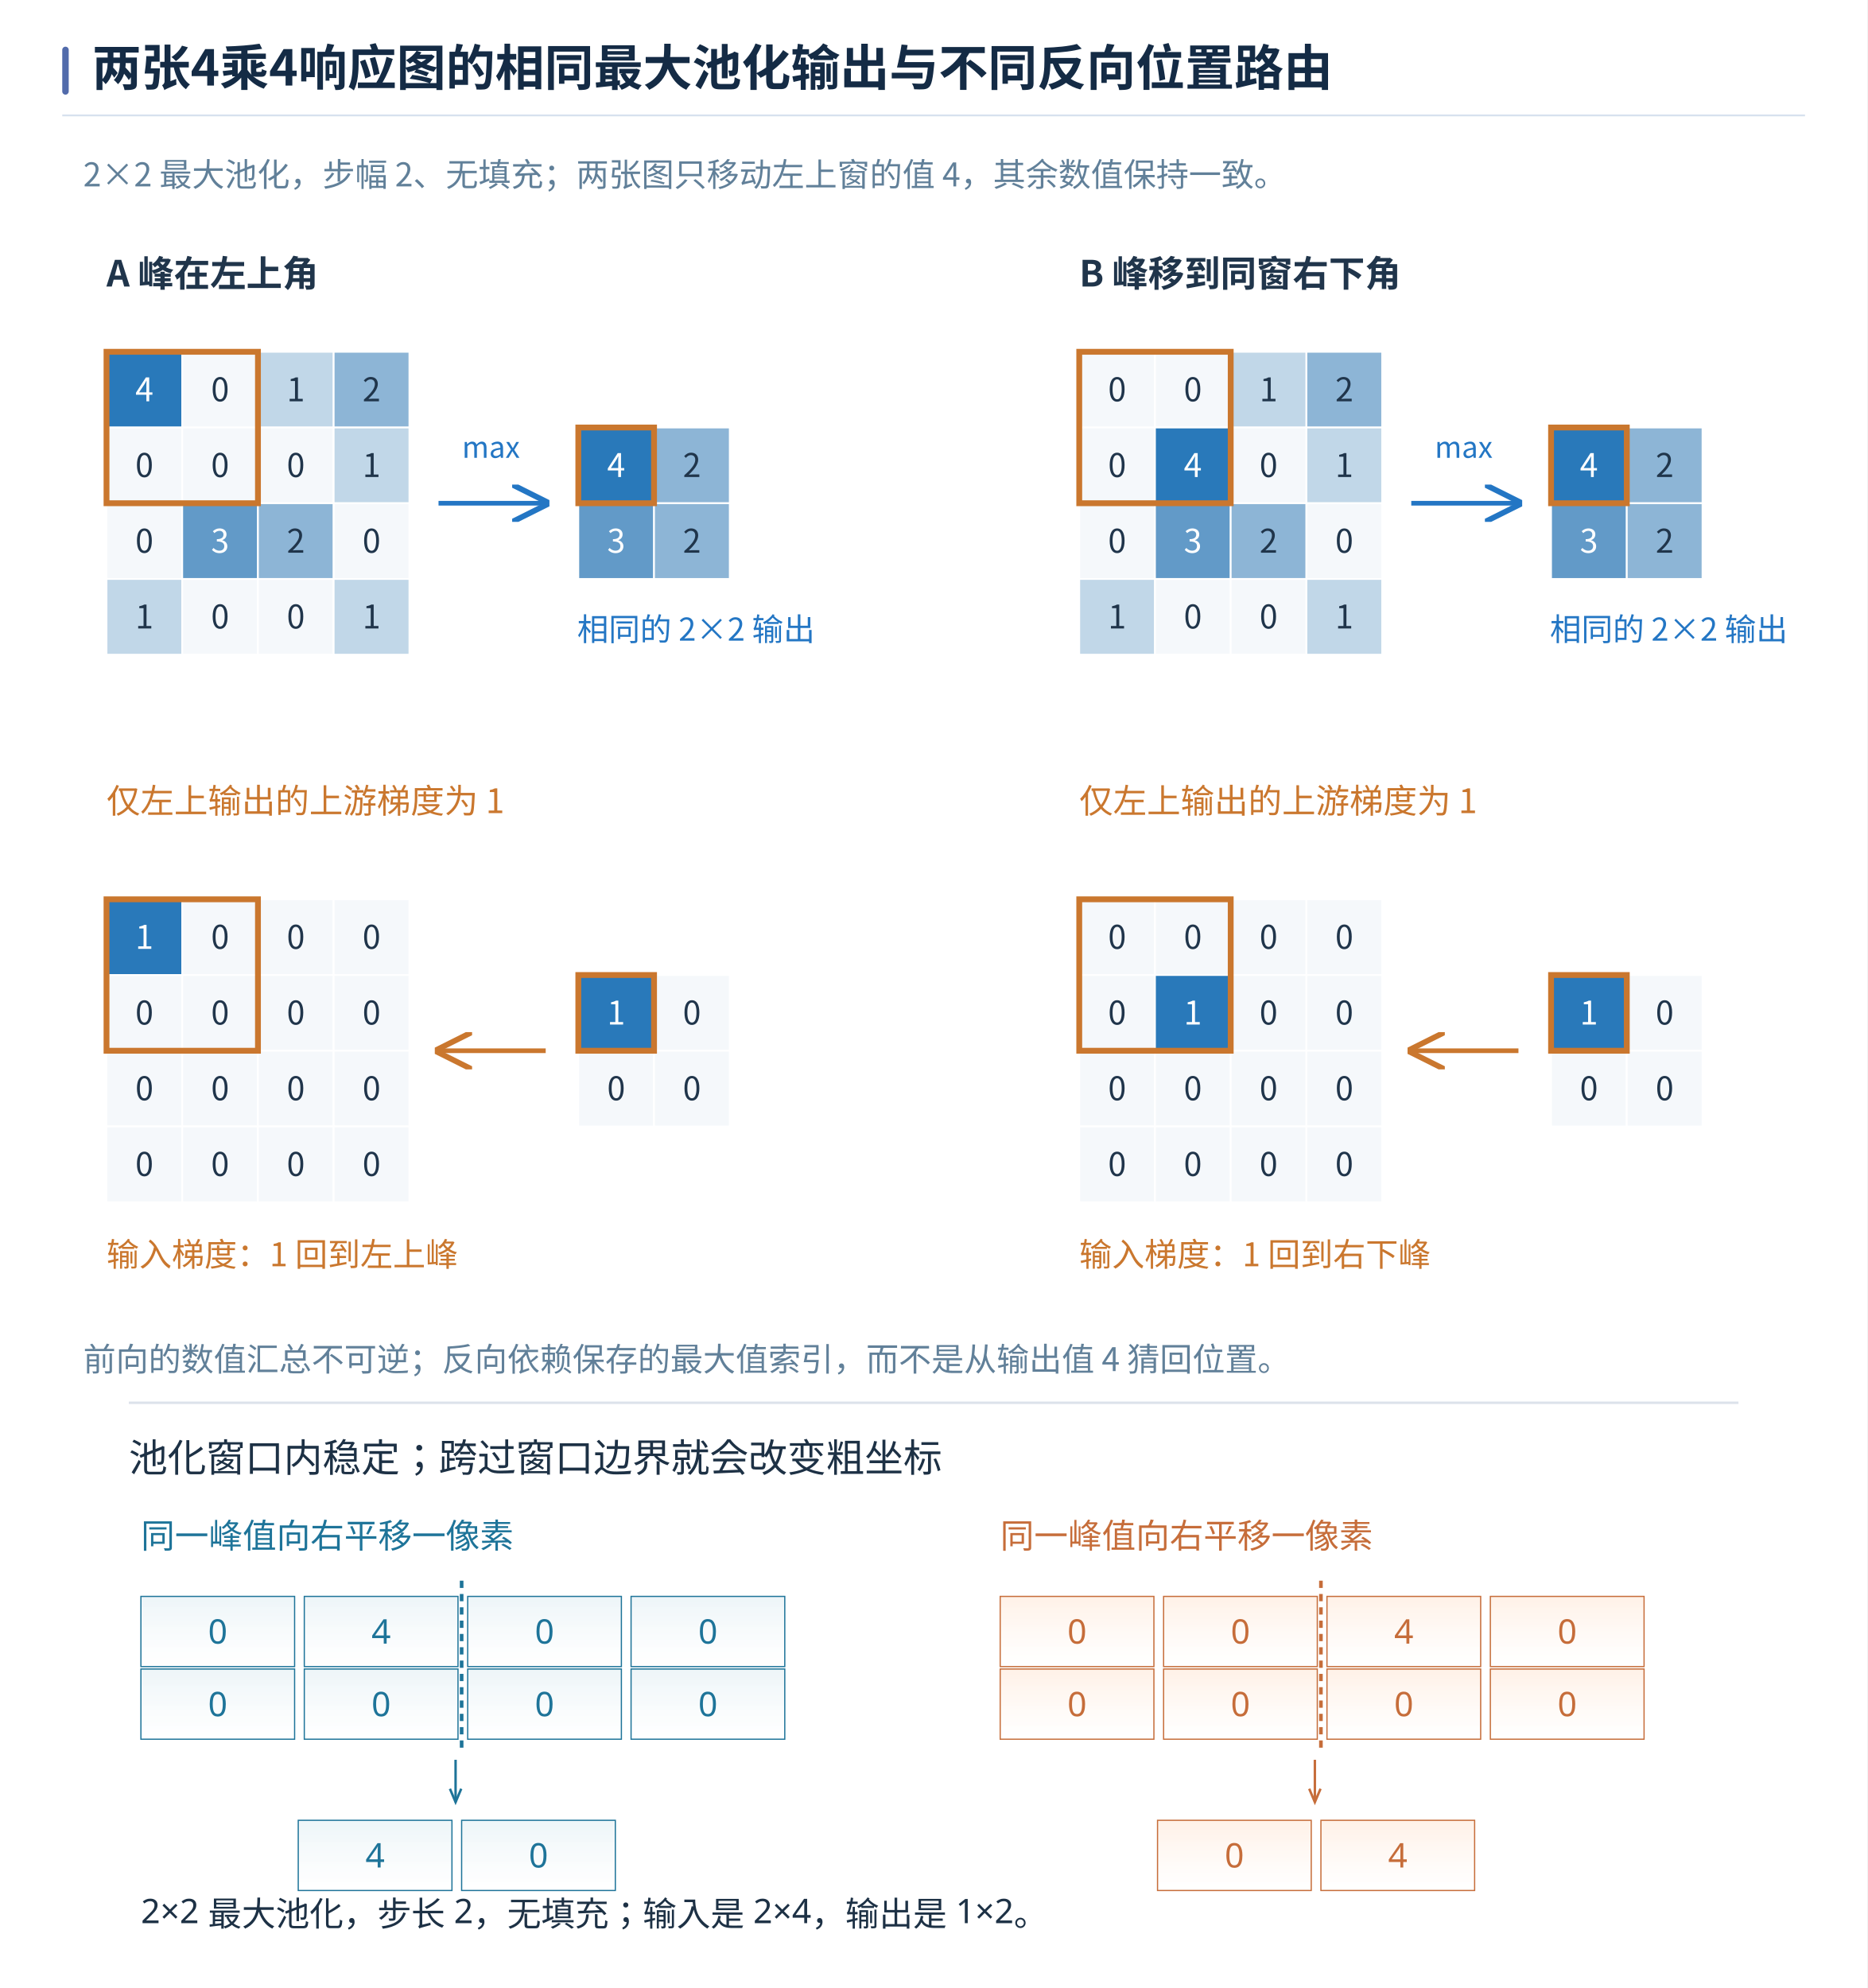
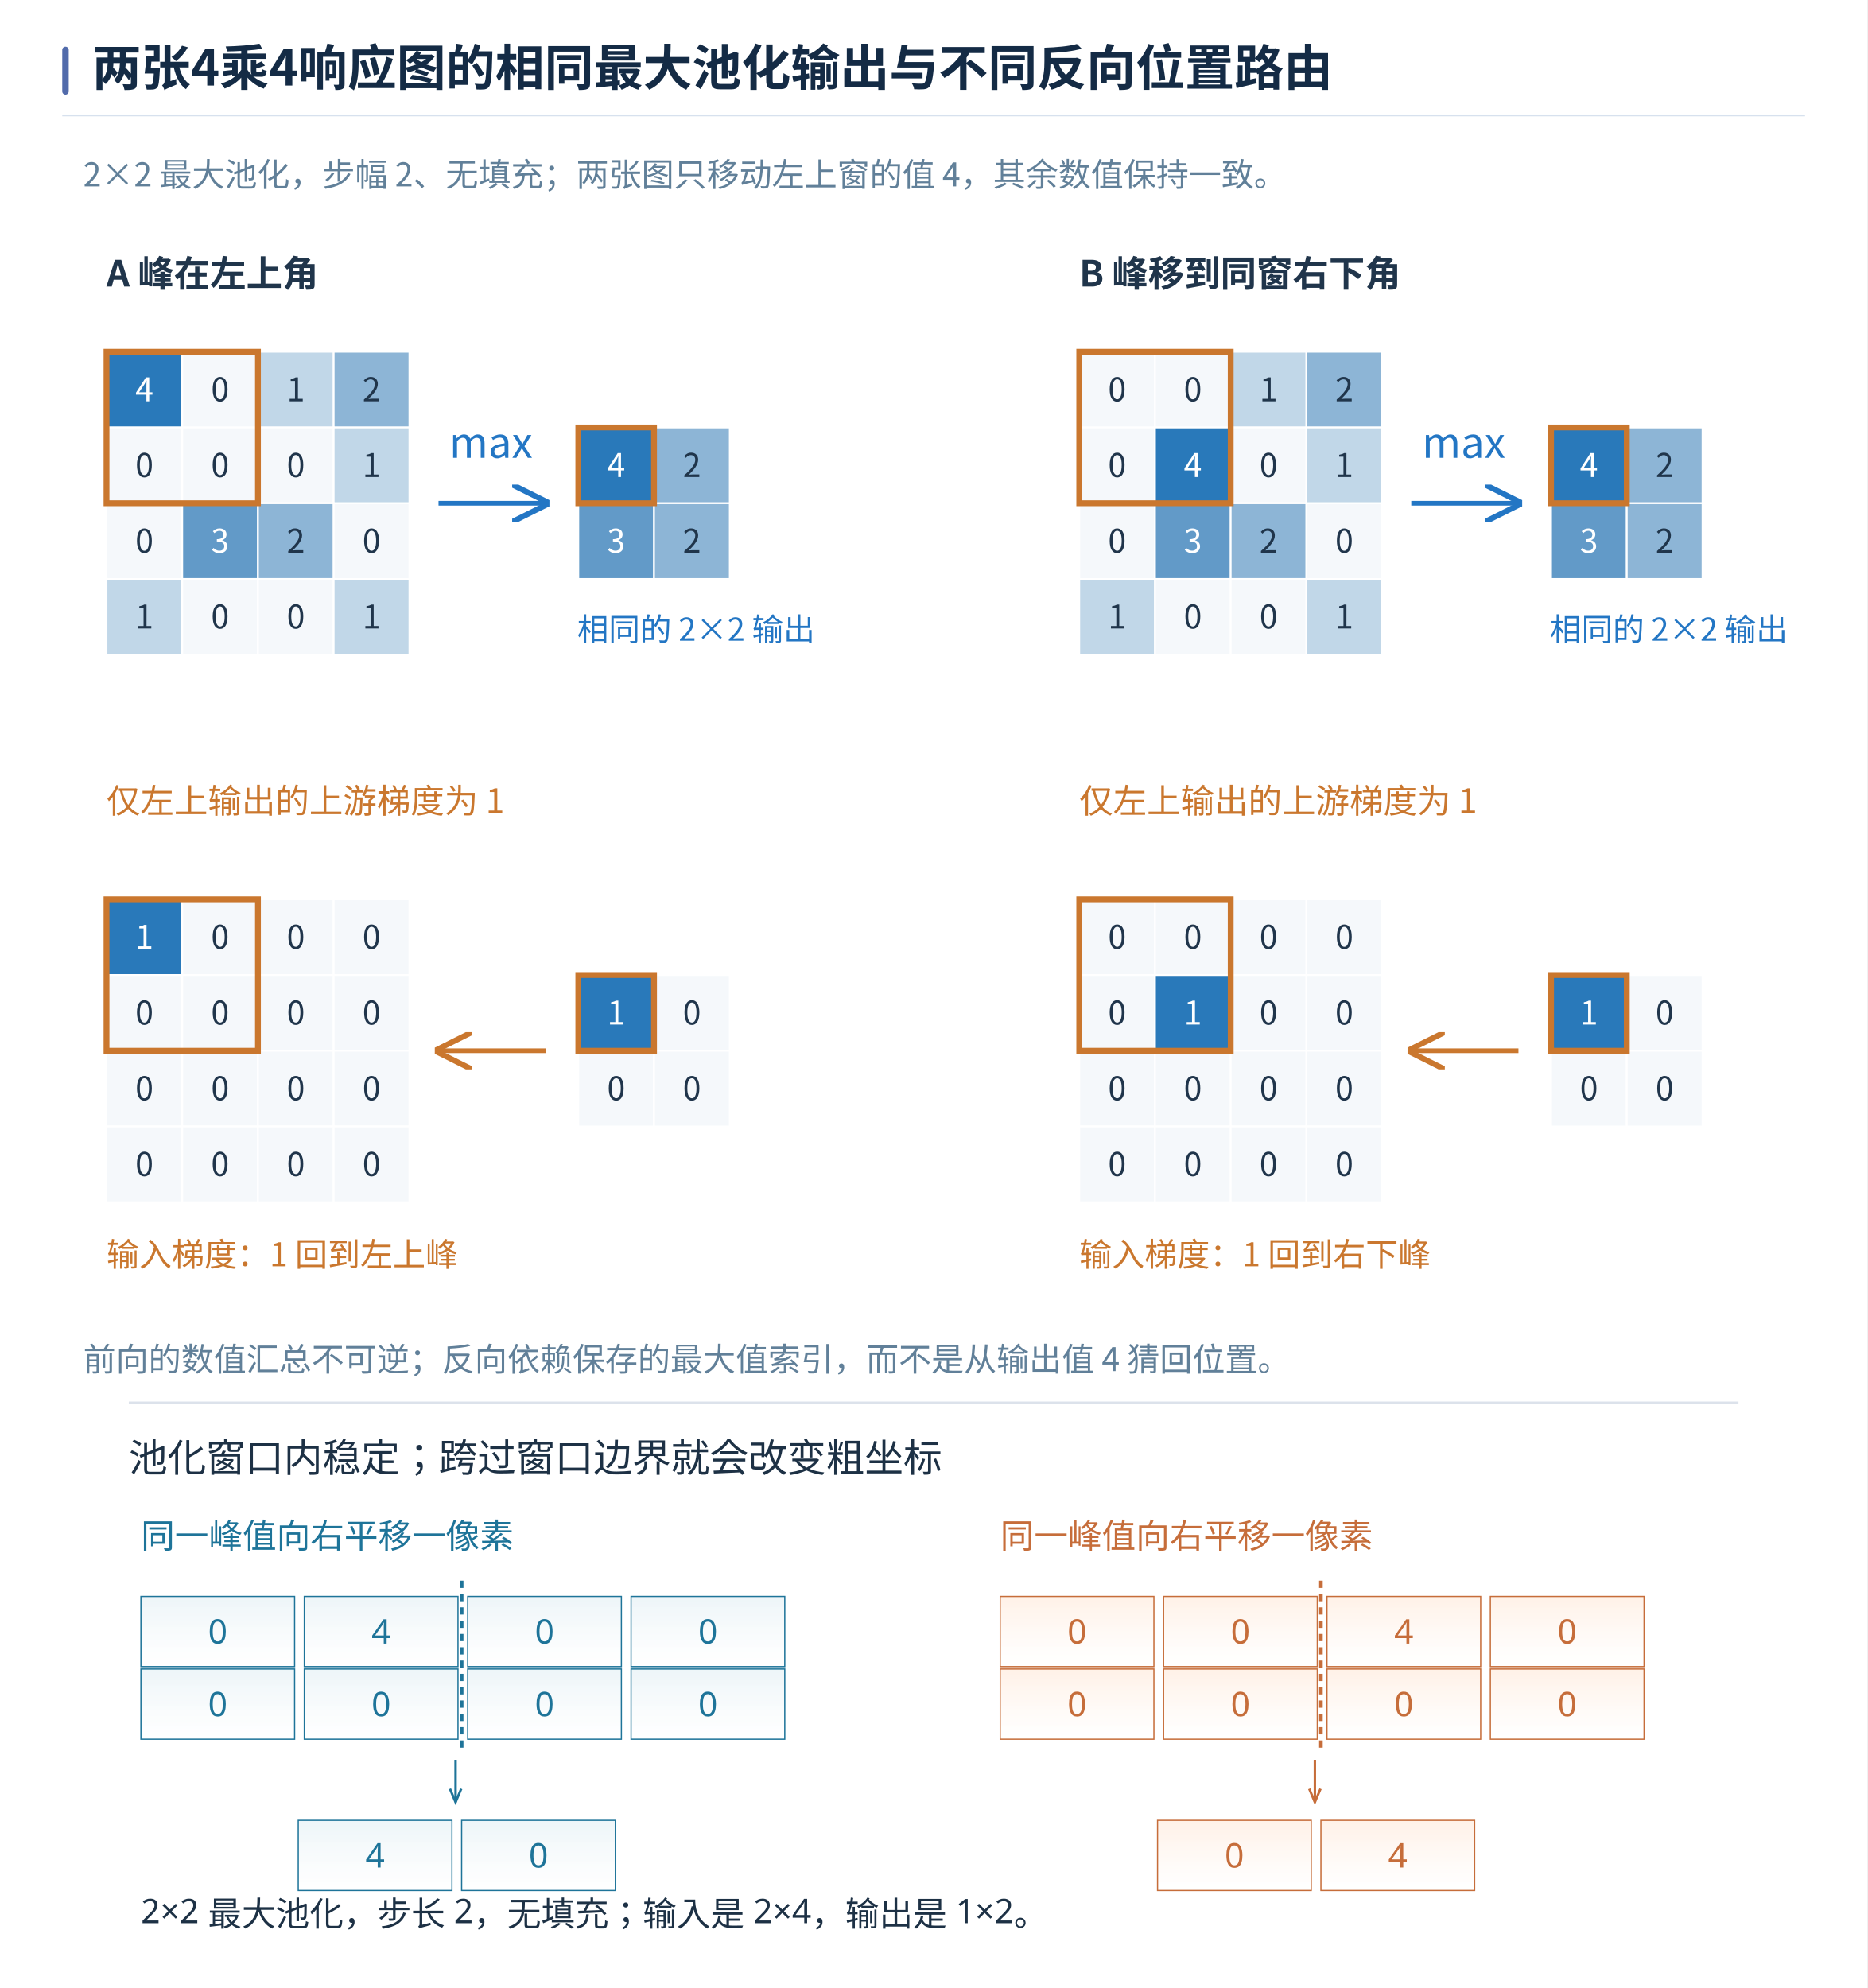
<svg xmlns="http://www.w3.org/2000/svg" width="1440" height="1533.166" viewBox="0 0 1440 1533.166" role="img" aria-labelledby="book-plate-title">
  <rect width="1440" height="1533.166" fill="#ffffff" />
  <g font-family="Microsoft YaHei, Noto Sans CJK SC, Arial, sans-serif">
    <rect x="48" y="36" width="5" height="37" rx="2.5" fill="#526bab" />
    <text x="71" y="66" font-size="38" font-weight="700" fill="#142b45">两张4乘4响应图的相同最大池化输出与不同反向位置路由</text>
    <path d="M48 89 H1392" stroke="#d7e1ee" stroke-width="1.4" />
  </g>
  <svg width="1344" height="1391.166" viewBox="0 0 1496 1548.5" role="img" x="48" y="106" overflow="hidden">
    <defs>
      <linearGradient id="book-wash-edf5f8" x1="0" y1="0" x2="0" y2="1">
        <stop offset="0" stop-color="#edf5f8" />
        <stop offset="1" stop-color="#ffffff" stop-opacity=".64" />
      </linearGradient>
      <linearGradient id="book-wash-fff1e7" x1="0" y1="0" x2="0" y2="1">
        <stop offset="0" stop-color="#fff1e7" />
        <stop offset="1" stop-color="#ffffff" stop-opacity=".64" />
      </linearGradient>
    </defs>
    <svg width="1496" height="1081" viewBox="42 71 1496 1081" role="img">
      <rect x="42" y="71" width="1496" height="1081" fill="#ffffff" />
      <rect width="1700" height="1180" fill="white" />
      <defs>
        <marker id="arrow-b" viewBox="0 0 10 10" refX="9" refY="5" markerWidth="8" markerHeight="8" orient="auto">
          <path d="M0,0 L10,5 L0,10" fill="none" stroke="#2376c4" stroke-width="1.5" />
        </marker>
        <marker id="arrow-o" viewBox="0 0 10 10" refX="9" refY="5" markerWidth="8" markerHeight="8" orient="auto">
          <path d="M0,0 L10,5 L0,10" fill="none" stroke="#ca772e" stroke-width="1.5" />
        </marker>
      </defs>
      <g font-family="Microsoft YaHei,Noto Sans CJK SC,sans-serif" fill="#20354b">
        <text x="60.00" y="113.00" font-size="28" fill="#618099" text-anchor="start" font-weight="normal">2×2 最大池化，步幅 2、无填充；两张图只移动左上窗的值 4，其余数值保持一致。</text>
        <text x="80.00" y="199.00" font-size="31" fill="#20354b" text-anchor="start" font-weight="bold">A  峰在左上角</text>
        <rect x="80" y="255" width="65" height="65" fill="#2979ba" stroke="white" stroke-width="1.5" />
        <text x="112.50" y="297.50" font-size="28" fill="white" text-anchor="middle" font-weight="normal">4</text>
        <rect x="145" y="255" width="65" height="65" fill="#f5f8fb" stroke="white" stroke-width="1.5" />
        <text x="177.50" y="297.50" font-size="28" fill="#20354b" text-anchor="middle" font-weight="normal">0</text>
        <rect x="210" y="255" width="65" height="65" fill="#c1d7e8" stroke="white" stroke-width="1.5" />
        <text x="242.50" y="297.50" font-size="28" fill="#20354b" text-anchor="middle" font-weight="normal">1</text>
        <rect x="275" y="255" width="65" height="65" fill="#8db5d6" stroke="white" stroke-width="1.5" />
        <text x="307.50" y="297.50" font-size="28" fill="#20354b" text-anchor="middle" font-weight="normal">2</text>
        <rect x="80" y="320" width="65" height="65" fill="#f5f8fb" stroke="white" stroke-width="1.5" />
        <text x="112.50" y="362.50" font-size="28" fill="#20354b" text-anchor="middle" font-weight="normal">0</text>
        <rect x="145" y="320" width="65" height="65" fill="#f5f8fb" stroke="white" stroke-width="1.5" />
        <text x="177.50" y="362.50" font-size="28" fill="#20354b" text-anchor="middle" font-weight="normal">0</text>
        <rect x="210" y="320" width="65" height="65" fill="#f5f8fb" stroke="white" stroke-width="1.5" />
        <text x="242.50" y="362.50" font-size="28" fill="#20354b" text-anchor="middle" font-weight="normal">0</text>
        <rect x="275" y="320" width="65" height="65" fill="#c1d7e8" stroke="white" stroke-width="1.5" />
        <text x="307.50" y="362.50" font-size="28" fill="#20354b" text-anchor="middle" font-weight="normal">1</text>
        <rect x="80" y="385" width="65" height="65" fill="#f5f8fb" stroke="white" stroke-width="1.5" />
        <text x="112.50" y="427.50" font-size="28" fill="#20354b" text-anchor="middle" font-weight="normal">0</text>
        <rect x="145" y="385" width="65" height="65" fill="#629ac8" stroke="white" stroke-width="1.5" />
        <text x="177.50" y="427.50" font-size="28" fill="white" text-anchor="middle" font-weight="normal">3</text>
        <rect x="210" y="385" width="65" height="65" fill="#8db5d6" stroke="white" stroke-width="1.5" />
        <text x="242.50" y="427.50" font-size="28" fill="#20354b" text-anchor="middle" font-weight="normal">2</text>
        <rect x="275" y="385" width="65" height="65" fill="#f5f8fb" stroke="white" stroke-width="1.5" />
        <text x="307.50" y="427.50" font-size="28" fill="#20354b" text-anchor="middle" font-weight="normal">0</text>
        <rect x="80" y="450" width="65" height="65" fill="#c1d7e8" stroke="white" stroke-width="1.5" />
        <text x="112.50" y="492.50" font-size="28" fill="#20354b" text-anchor="middle" font-weight="normal">1</text>
        <rect x="145" y="450" width="65" height="65" fill="#f5f8fb" stroke="white" stroke-width="1.5" />
        <text x="177.50" y="492.50" font-size="28" fill="#20354b" text-anchor="middle" font-weight="normal">0</text>
        <rect x="210" y="450" width="65" height="65" fill="#f5f8fb" stroke="white" stroke-width="1.5" />
        <text x="242.50" y="492.50" font-size="28" fill="#20354b" text-anchor="middle" font-weight="normal">0</text>
        <rect x="275" y="450" width="65" height="65" fill="#c1d7e8" stroke="white" stroke-width="1.5" />
        <text x="307.50" y="492.50" font-size="28" fill="#20354b" text-anchor="middle" font-weight="normal">1</text>
        <rect x="80" y="255" width="130" height="130" fill="none" stroke="#ca772e" stroke-width="5" />
        <rect x="485" y="320" width="65" height="65" fill="#2979ba" stroke="white" stroke-width="1.5" />
        <text x="517.50" y="362.50" font-size="28" fill="white" text-anchor="middle" font-weight="normal">4</text>
        <rect x="550" y="320" width="65" height="65" fill="#8db5d6" stroke="white" stroke-width="1.5" />
        <text x="582.50" y="362.50" font-size="28" fill="#20354b" text-anchor="middle" font-weight="normal">2</text>
        <rect x="485" y="385" width="65" height="65" fill="#629ac8" stroke="white" stroke-width="1.5" />
        <text x="517.50" y="427.50" font-size="28" fill="white" text-anchor="middle" font-weight="normal">3</text>
        <rect x="550" y="385" width="65" height="65" fill="#8db5d6" stroke="white" stroke-width="1.5" />
        <text x="582.50" y="427.50" font-size="28" fill="#20354b" text-anchor="middle" font-weight="normal">2</text>
        <rect x="485" y="320" width="65" height="65" fill="none" stroke="#ca772e" stroke-width="5" />
        <line x1="365" y1="385" x2="457" y2="385" stroke="#2376c4" stroke-width="4" marker-end="url(#arrow-b)" />
-         <text x="410.00" y="346.00" font-size="25" fill="#2376c4" text-anchor="middle" font-weight="normal">max</text>
+         <text x="410.00" y="346.00" font-size="36" fill="#2376c4" text-anchor="middle" font-weight="normal">max</text>
        <text x="484.00" y="503.00" font-size="27" fill="#2376c4" text-anchor="start" font-weight="normal">相同的 2×2 输出</text>
        <text x="80.00" y="651.00" font-size="29" fill="#ca772e" text-anchor="start" font-weight="normal">仅左上输出的上游梯度为 1</text>
        <rect x="80" y="725" width="65" height="65" fill="#2979ba" stroke="white" stroke-width="1.5" />
        <text x="112.50" y="767.50" font-size="28" fill="white" text-anchor="middle" font-weight="normal">1</text>
        <rect x="145" y="725" width="65" height="65" fill="#f5f8fb" stroke="white" stroke-width="1.5" />
        <text x="177.50" y="767.50" font-size="28" fill="#20354b" text-anchor="middle" font-weight="normal">0</text>
        <rect x="210" y="725" width="65" height="65" fill="#f5f8fb" stroke="white" stroke-width="1.5" />
        <text x="242.50" y="767.50" font-size="28" fill="#20354b" text-anchor="middle" font-weight="normal">0</text>
        <rect x="275" y="725" width="65" height="65" fill="#f5f8fb" stroke="white" stroke-width="1.5" />
        <text x="307.50" y="767.50" font-size="28" fill="#20354b" text-anchor="middle" font-weight="normal">0</text>
        <rect x="80" y="790" width="65" height="65" fill="#f5f8fb" stroke="white" stroke-width="1.5" />
        <text x="112.50" y="832.50" font-size="28" fill="#20354b" text-anchor="middle" font-weight="normal">0</text>
        <rect x="145" y="790" width="65" height="65" fill="#f5f8fb" stroke="white" stroke-width="1.5" />
        <text x="177.50" y="832.50" font-size="28" fill="#20354b" text-anchor="middle" font-weight="normal">0</text>
        <rect x="210" y="790" width="65" height="65" fill="#f5f8fb" stroke="white" stroke-width="1.5" />
        <text x="242.50" y="832.50" font-size="28" fill="#20354b" text-anchor="middle" font-weight="normal">0</text>
        <rect x="275" y="790" width="65" height="65" fill="#f5f8fb" stroke="white" stroke-width="1.5" />
        <text x="307.50" y="832.50" font-size="28" fill="#20354b" text-anchor="middle" font-weight="normal">0</text>
        <rect x="80" y="855" width="65" height="65" fill="#f5f8fb" stroke="white" stroke-width="1.5" />
        <text x="112.50" y="897.50" font-size="28" fill="#20354b" text-anchor="middle" font-weight="normal">0</text>
        <rect x="145" y="855" width="65" height="65" fill="#f5f8fb" stroke="white" stroke-width="1.5" />
        <text x="177.50" y="897.50" font-size="28" fill="#20354b" text-anchor="middle" font-weight="normal">0</text>
        <rect x="210" y="855" width="65" height="65" fill="#f5f8fb" stroke="white" stroke-width="1.5" />
        <text x="242.50" y="897.50" font-size="28" fill="#20354b" text-anchor="middle" font-weight="normal">0</text>
        <rect x="275" y="855" width="65" height="65" fill="#f5f8fb" stroke="white" stroke-width="1.5" />
        <text x="307.50" y="897.50" font-size="28" fill="#20354b" text-anchor="middle" font-weight="normal">0</text>
        <rect x="80" y="920" width="65" height="65" fill="#f5f8fb" stroke="white" stroke-width="1.5" />
        <text x="112.50" y="962.50" font-size="28" fill="#20354b" text-anchor="middle" font-weight="normal">0</text>
        <rect x="145" y="920" width="65" height="65" fill="#f5f8fb" stroke="white" stroke-width="1.5" />
        <text x="177.50" y="962.50" font-size="28" fill="#20354b" text-anchor="middle" font-weight="normal">0</text>
        <rect x="210" y="920" width="65" height="65" fill="#f5f8fb" stroke="white" stroke-width="1.5" />
        <text x="242.50" y="962.50" font-size="28" fill="#20354b" text-anchor="middle" font-weight="normal">0</text>
        <rect x="275" y="920" width="65" height="65" fill="#f5f8fb" stroke="white" stroke-width="1.5" />
        <text x="307.50" y="962.50" font-size="28" fill="#20354b" text-anchor="middle" font-weight="normal">0</text>
        <rect x="80" y="725" width="130" height="130" fill="none" stroke="#ca772e" stroke-width="5" />
        <rect x="485" y="790" width="65" height="65" fill="#2979ba" stroke="white" stroke-width="1.5" />
        <text x="517.50" y="832.50" font-size="28" fill="white" text-anchor="middle" font-weight="normal">1</text>
        <rect x="550" y="790" width="65" height="65" fill="#f5f8fb" stroke="white" stroke-width="1.5" />
        <text x="582.50" y="832.50" font-size="28" fill="#20354b" text-anchor="middle" font-weight="normal">0</text>
        <rect x="485" y="855" width="65" height="65" fill="#f5f8fb" stroke="white" stroke-width="1.5" />
        <text x="517.50" y="897.50" font-size="28" fill="#20354b" text-anchor="middle" font-weight="normal">0</text>
        <rect x="550" y="855" width="65" height="65" fill="#f5f8fb" stroke="white" stroke-width="1.5" />
        <text x="582.50" y="897.50" font-size="28" fill="#20354b" text-anchor="middle" font-weight="normal">0</text>
        <rect x="485" y="790" width="65" height="65" fill="none" stroke="#ca772e" stroke-width="5" />
        <line x1="457" y1="855" x2="365" y2="855" stroke="#ca772e" stroke-width="4" marker-end="url(#arrow-o)" />
        <text x="80.00" y="1040.00" font-size="28" fill="#ca772e" text-anchor="start" font-weight="normal">输入梯度：1 回到左上峰</text>
        <text x="915.00" y="199.00" font-size="31" fill="#20354b" text-anchor="start" font-weight="bold">B  峰移到同窗右下角</text>
        <rect x="915" y="255" width="65" height="65" fill="#f5f8fb" stroke="white" stroke-width="1.5" />
        <text x="947.50" y="297.50" font-size="28" fill="#20354b" text-anchor="middle" font-weight="normal">0</text>
        <rect x="980" y="255" width="65" height="65" fill="#f5f8fb" stroke="white" stroke-width="1.5" />
        <text x="1012.50" y="297.50" font-size="28" fill="#20354b" text-anchor="middle" font-weight="normal">0</text>
        <rect x="1045" y="255" width="65" height="65" fill="#c1d7e8" stroke="white" stroke-width="1.5" />
        <text x="1077.50" y="297.50" font-size="28" fill="#20354b" text-anchor="middle" font-weight="normal">1</text>
        <rect x="1110" y="255" width="65" height="65" fill="#8db5d6" stroke="white" stroke-width="1.5" />
        <text x="1142.50" y="297.50" font-size="28" fill="#20354b" text-anchor="middle" font-weight="normal">2</text>
        <rect x="915" y="320" width="65" height="65" fill="#f5f8fb" stroke="white" stroke-width="1.5" />
        <text x="947.50" y="362.50" font-size="28" fill="#20354b" text-anchor="middle" font-weight="normal">0</text>
        <rect x="980" y="320" width="65" height="65" fill="#2979ba" stroke="white" stroke-width="1.5" />
        <text x="1012.50" y="362.50" font-size="28" fill="white" text-anchor="middle" font-weight="normal">4</text>
        <rect x="1045" y="320" width="65" height="65" fill="#f5f8fb" stroke="white" stroke-width="1.5" />
        <text x="1077.50" y="362.50" font-size="28" fill="#20354b" text-anchor="middle" font-weight="normal">0</text>
        <rect x="1110" y="320" width="65" height="65" fill="#c1d7e8" stroke="white" stroke-width="1.5" />
        <text x="1142.50" y="362.50" font-size="28" fill="#20354b" text-anchor="middle" font-weight="normal">1</text>
        <rect x="915" y="385" width="65" height="65" fill="#f5f8fb" stroke="white" stroke-width="1.5" />
        <text x="947.50" y="427.50" font-size="28" fill="#20354b" text-anchor="middle" font-weight="normal">0</text>
        <rect x="980" y="385" width="65" height="65" fill="#629ac8" stroke="white" stroke-width="1.5" />
        <text x="1012.50" y="427.50" font-size="28" fill="white" text-anchor="middle" font-weight="normal">3</text>
        <rect x="1045" y="385" width="65" height="65" fill="#8db5d6" stroke="white" stroke-width="1.5" />
        <text x="1077.50" y="427.50" font-size="28" fill="#20354b" text-anchor="middle" font-weight="normal">2</text>
        <rect x="1110" y="385" width="65" height="65" fill="#f5f8fb" stroke="white" stroke-width="1.5" />
        <text x="1142.50" y="427.50" font-size="28" fill="#20354b" text-anchor="middle" font-weight="normal">0</text>
        <rect x="915" y="450" width="65" height="65" fill="#c1d7e8" stroke="white" stroke-width="1.5" />
        <text x="947.50" y="492.50" font-size="28" fill="#20354b" text-anchor="middle" font-weight="normal">1</text>
        <rect x="980" y="450" width="65" height="65" fill="#f5f8fb" stroke="white" stroke-width="1.5" />
        <text x="1012.50" y="492.50" font-size="28" fill="#20354b" text-anchor="middle" font-weight="normal">0</text>
        <rect x="1045" y="450" width="65" height="65" fill="#f5f8fb" stroke="white" stroke-width="1.5" />
        <text x="1077.50" y="492.50" font-size="28" fill="#20354b" text-anchor="middle" font-weight="normal">0</text>
        <rect x="1110" y="450" width="65" height="65" fill="#c1d7e8" stroke="white" stroke-width="1.5" />
        <text x="1142.50" y="492.50" font-size="28" fill="#20354b" text-anchor="middle" font-weight="normal">1</text>
        <rect x="915" y="255" width="130" height="130" fill="none" stroke="#ca772e" stroke-width="5" />
        <rect x="1320" y="320" width="65" height="65" fill="#2979ba" stroke="white" stroke-width="1.5" />
        <text x="1352.50" y="362.50" font-size="28" fill="white" text-anchor="middle" font-weight="normal">4</text>
        <rect x="1385" y="320" width="65" height="65" fill="#8db5d6" stroke="white" stroke-width="1.5" />
        <text x="1417.50" y="362.50" font-size="28" fill="#20354b" text-anchor="middle" font-weight="normal">2</text>
        <rect x="1320" y="385" width="65" height="65" fill="#629ac8" stroke="white" stroke-width="1.5" />
        <text x="1352.50" y="427.50" font-size="28" fill="white" text-anchor="middle" font-weight="normal">3</text>
        <rect x="1385" y="385" width="65" height="65" fill="#8db5d6" stroke="white" stroke-width="1.5" />
        <text x="1417.50" y="427.50" font-size="28" fill="#20354b" text-anchor="middle" font-weight="normal">2</text>
        <rect x="1320" y="320" width="65" height="65" fill="none" stroke="#ca772e" stroke-width="5" />
        <line x1="1200" y1="385" x2="1292" y2="385" stroke="#2376c4" stroke-width="4" marker-end="url(#arrow-b)" />
-         <text x="1245.00" y="346.00" font-size="25" fill="#2376c4" text-anchor="middle" font-weight="normal">max</text>
+         <text x="1245.00" y="346.00" font-size="36" fill="#2376c4" text-anchor="middle" font-weight="normal">max</text>
        <text x="1319.00" y="503.00" font-size="27" fill="#2376c4" text-anchor="start" font-weight="normal">相同的 2×2 输出</text>
        <text x="915.00" y="651.00" font-size="29" fill="#ca772e" text-anchor="start" font-weight="normal">仅左上输出的上游梯度为 1</text>
        <rect x="915" y="725" width="65" height="65" fill="#f5f8fb" stroke="white" stroke-width="1.5" />
        <text x="947.50" y="767.50" font-size="28" fill="#20354b" text-anchor="middle" font-weight="normal">0</text>
        <rect x="980" y="725" width="65" height="65" fill="#f5f8fb" stroke="white" stroke-width="1.5" />
        <text x="1012.50" y="767.50" font-size="28" fill="#20354b" text-anchor="middle" font-weight="normal">0</text>
        <rect x="1045" y="725" width="65" height="65" fill="#f5f8fb" stroke="white" stroke-width="1.5" />
        <text x="1077.50" y="767.50" font-size="28" fill="#20354b" text-anchor="middle" font-weight="normal">0</text>
        <rect x="1110" y="725" width="65" height="65" fill="#f5f8fb" stroke="white" stroke-width="1.5" />
        <text x="1142.50" y="767.50" font-size="28" fill="#20354b" text-anchor="middle" font-weight="normal">0</text>
        <rect x="915" y="790" width="65" height="65" fill="#f5f8fb" stroke="white" stroke-width="1.5" />
        <text x="947.50" y="832.50" font-size="28" fill="#20354b" text-anchor="middle" font-weight="normal">0</text>
        <rect x="980" y="790" width="65" height="65" fill="#2979ba" stroke="white" stroke-width="1.5" />
        <text x="1012.50" y="832.50" font-size="28" fill="white" text-anchor="middle" font-weight="normal">1</text>
        <rect x="1045" y="790" width="65" height="65" fill="#f5f8fb" stroke="white" stroke-width="1.5" />
        <text x="1077.50" y="832.50" font-size="28" fill="#20354b" text-anchor="middle" font-weight="normal">0</text>
        <rect x="1110" y="790" width="65" height="65" fill="#f5f8fb" stroke="white" stroke-width="1.5" />
        <text x="1142.50" y="832.50" font-size="28" fill="#20354b" text-anchor="middle" font-weight="normal">0</text>
        <rect x="915" y="855" width="65" height="65" fill="#f5f8fb" stroke="white" stroke-width="1.5" />
        <text x="947.50" y="897.50" font-size="28" fill="#20354b" text-anchor="middle" font-weight="normal">0</text>
        <rect x="980" y="855" width="65" height="65" fill="#f5f8fb" stroke="white" stroke-width="1.5" />
        <text x="1012.50" y="897.50" font-size="28" fill="#20354b" text-anchor="middle" font-weight="normal">0</text>
        <rect x="1045" y="855" width="65" height="65" fill="#f5f8fb" stroke="white" stroke-width="1.5" />
        <text x="1077.50" y="897.50" font-size="28" fill="#20354b" text-anchor="middle" font-weight="normal">0</text>
        <rect x="1110" y="855" width="65" height="65" fill="#f5f8fb" stroke="white" stroke-width="1.5" />
        <text x="1142.50" y="897.50" font-size="28" fill="#20354b" text-anchor="middle" font-weight="normal">0</text>
        <rect x="915" y="920" width="65" height="65" fill="#f5f8fb" stroke="white" stroke-width="1.5" />
        <text x="947.50" y="962.50" font-size="28" fill="#20354b" text-anchor="middle" font-weight="normal">0</text>
        <rect x="980" y="920" width="65" height="65" fill="#f5f8fb" stroke="white" stroke-width="1.5" />
        <text x="1012.50" y="962.50" font-size="28" fill="#20354b" text-anchor="middle" font-weight="normal">0</text>
        <rect x="1045" y="920" width="65" height="65" fill="#f5f8fb" stroke="white" stroke-width="1.5" />
        <text x="1077.50" y="962.50" font-size="28" fill="#20354b" text-anchor="middle" font-weight="normal">0</text>
        <rect x="1110" y="920" width="65" height="65" fill="#f5f8fb" stroke="white" stroke-width="1.5" />
        <text x="1142.50" y="962.50" font-size="28" fill="#20354b" text-anchor="middle" font-weight="normal">0</text>
        <rect x="915" y="725" width="130" height="130" fill="none" stroke="#ca772e" stroke-width="5" />
        <rect x="1320" y="790" width="65" height="65" fill="#2979ba" stroke="white" stroke-width="1.5" />
        <text x="1352.50" y="832.50" font-size="28" fill="white" text-anchor="middle" font-weight="normal">1</text>
        <rect x="1385" y="790" width="65" height="65" fill="#f5f8fb" stroke="white" stroke-width="1.5" />
        <text x="1417.50" y="832.50" font-size="28" fill="#20354b" text-anchor="middle" font-weight="normal">0</text>
        <rect x="1320" y="855" width="65" height="65" fill="#f5f8fb" stroke="white" stroke-width="1.5" />
        <text x="1352.50" y="897.50" font-size="28" fill="#20354b" text-anchor="middle" font-weight="normal">0</text>
        <rect x="1385" y="855" width="65" height="65" fill="#f5f8fb" stroke="white" stroke-width="1.5" />
        <text x="1417.50" y="897.50" font-size="28" fill="#20354b" text-anchor="middle" font-weight="normal">0</text>
        <rect x="1320" y="790" width="65" height="65" fill="none" stroke="#ca772e" stroke-width="5" />
        <line x1="1292" y1="855" x2="1200" y2="855" stroke="#ca772e" stroke-width="4" marker-end="url(#arrow-o)" />
        <text x="915.00" y="1040.00" font-size="28" fill="#ca772e" text-anchor="start" font-weight="normal">输入梯度：1 回到右下峰</text>
        <text x="60.00" y="1130.00" font-size="28" fill="#618099" text-anchor="start" font-weight="normal">前向的数值汇总不可逆；反向依赖保存的最大值索引，而不是从输出值 4 猜回位置。</text>
      </g>
    </svg>
    <g id="round-20261105c-teaching" transform="translate(0 1081) scale(1.03889)">
      <g font-family="Microsoft YaHei, sans-serif">
        <rect width="1440" height="450" fill="white" />
        <line x1="55" y1="5" x2="1385" y2="5" stroke="#dce2eb" stroke-width="2" stroke-dasharray="" />
        <text x="55" y="62" font-size="32" fill="#1d3145" text-anchor="start">池化窗口内稳定；跨过窗口边界就会改变粗坐标</text>
        <text x="65" y="125" font-size="28" fill="#1e7499" text-anchor="start">同一峰值向右平移一像素</text>
        <rect x="65" y="165" width="127" height="58" fill="url(#book-wash-edf5f8)" stroke="#1e7499" />
        <text x="128.5" y="204" font-size="28" fill="#1e7499" text-anchor="middle">0</text>
        <rect x="200" y="165" width="127" height="58" fill="url(#book-wash-edf5f8)" stroke="#1e7499" />
        <text x="263.5" y="204" font-size="28" fill="#1e7499" text-anchor="middle">4</text>
        <rect x="335" y="165" width="127" height="58" fill="url(#book-wash-edf5f8)" stroke="#1e7499" />
        <text x="398.5" y="204" font-size="28" fill="#1e7499" text-anchor="middle">0</text>
        <rect x="470" y="165" width="127" height="58" fill="url(#book-wash-edf5f8)" stroke="#1e7499" />
        <text x="533.5" y="204" font-size="28" fill="#1e7499" text-anchor="middle">0</text>
        <rect x="65" y="225" width="127" height="58" fill="url(#book-wash-edf5f8)" stroke="#1e7499" />
        <text x="128.5" y="264" font-size="28" fill="#1e7499" text-anchor="middle">0</text>
        <rect x="200" y="225" width="127" height="58" fill="url(#book-wash-edf5f8)" stroke="#1e7499" />
        <text x="263.5" y="264" font-size="28" fill="#1e7499" text-anchor="middle">0</text>
        <rect x="335" y="225" width="127" height="58" fill="url(#book-wash-edf5f8)" stroke="#1e7499" />
        <text x="398.5" y="264" font-size="28" fill="#1e7499" text-anchor="middle">0</text>
        <rect x="470" y="225" width="127" height="58" fill="url(#book-wash-edf5f8)" stroke="#1e7499" />
        <text x="533.5" y="264" font-size="28" fill="#1e7499" text-anchor="middle">0</text>
        <line x1="330" y1="152" x2="330" y2="290" stroke="#1e7499" stroke-width="3" stroke-dasharray="6 5" />
        <line x1="325" y1="300" x2="325" y2="335" stroke="#1e7499" stroke-width="2" stroke-dasharray="" />
        <path d="M320.327,323.947 L325.000,335.000 L329.673,323.947" stroke="#1e7499" stroke-width="2" fill="none" />
        <rect x="195" y="350" width="127" height="58" fill="url(#book-wash-edf5f8)" stroke="#1e7499" />
        <text x="258.5" y="389" font-size="28" fill="#1e7499" text-anchor="middle">4</text>
        <rect x="330" y="350" width="127" height="58" fill="url(#book-wash-edf5f8)" stroke="#1e7499" />
        <text x="393.5" y="389" font-size="28" fill="#1e7499" text-anchor="middle">0</text>
        <text x="775" y="125" font-size="28" fill="#c66d3a" text-anchor="start">同一峰值向右平移一像素</text>
        <rect x="775" y="165" width="127" height="58" fill="url(#book-wash-fff1e7)" stroke="#c66d3a" />
        <text x="838.5" y="204" font-size="28" fill="#c66d3a" text-anchor="middle">0</text>
        <rect x="910" y="165" width="127" height="58" fill="url(#book-wash-fff1e7)" stroke="#c66d3a" />
        <text x="973.5" y="204" font-size="28" fill="#c66d3a" text-anchor="middle">0</text>
        <rect x="1045" y="165" width="127" height="58" fill="url(#book-wash-fff1e7)" stroke="#c66d3a" />
        <text x="1108.5" y="204" font-size="28" fill="#c66d3a" text-anchor="middle">4</text>
        <rect x="1180" y="165" width="127" height="58" fill="url(#book-wash-fff1e7)" stroke="#c66d3a" />
        <text x="1243.5" y="204" font-size="28" fill="#c66d3a" text-anchor="middle">0</text>
        <rect x="775" y="225" width="127" height="58" fill="url(#book-wash-fff1e7)" stroke="#c66d3a" />
        <text x="838.5" y="264" font-size="28" fill="#c66d3a" text-anchor="middle">0</text>
        <rect x="910" y="225" width="127" height="58" fill="url(#book-wash-fff1e7)" stroke="#c66d3a" />
        <text x="973.5" y="264" font-size="28" fill="#c66d3a" text-anchor="middle">0</text>
        <rect x="1045" y="225" width="127" height="58" fill="url(#book-wash-fff1e7)" stroke="#c66d3a" />
        <text x="1108.5" y="264" font-size="28" fill="#c66d3a" text-anchor="middle">0</text>
        <rect x="1180" y="225" width="127" height="58" fill="url(#book-wash-fff1e7)" stroke="#c66d3a" />
        <text x="1243.5" y="264" font-size="28" fill="#c66d3a" text-anchor="middle">0</text>
        <line x1="1040" y1="152" x2="1040" y2="290" stroke="#c66d3a" stroke-width="3" stroke-dasharray="6 5" />
        <line x1="1035" y1="300" x2="1035" y2="335" stroke="#c66d3a" stroke-width="2" stroke-dasharray="" />
        <path d="M1030.327,323.947 L1035.000,335.000 L1039.673,323.947" stroke="#c66d3a" stroke-width="2" fill="none" />
        <rect x="905" y="350" width="127" height="58" fill="url(#book-wash-fff1e7)" stroke="#c66d3a" />
        <text x="968.5" y="389" font-size="28" fill="#c66d3a" text-anchor="middle">0</text>
        <rect x="1040" y="350" width="127" height="58" fill="url(#book-wash-fff1e7)" stroke="#c66d3a" />
        <text x="1103.5" y="389" font-size="28" fill="#c66d3a" text-anchor="middle">4</text>
        <text x="65" y="435" font-size="28" fill="#1d3145" text-anchor="start">2×2 最大池化，步长 2，无填充；输入是 2×4，输出是 1×2。</text>
      </g>
    </g>
  </svg>
</svg>
